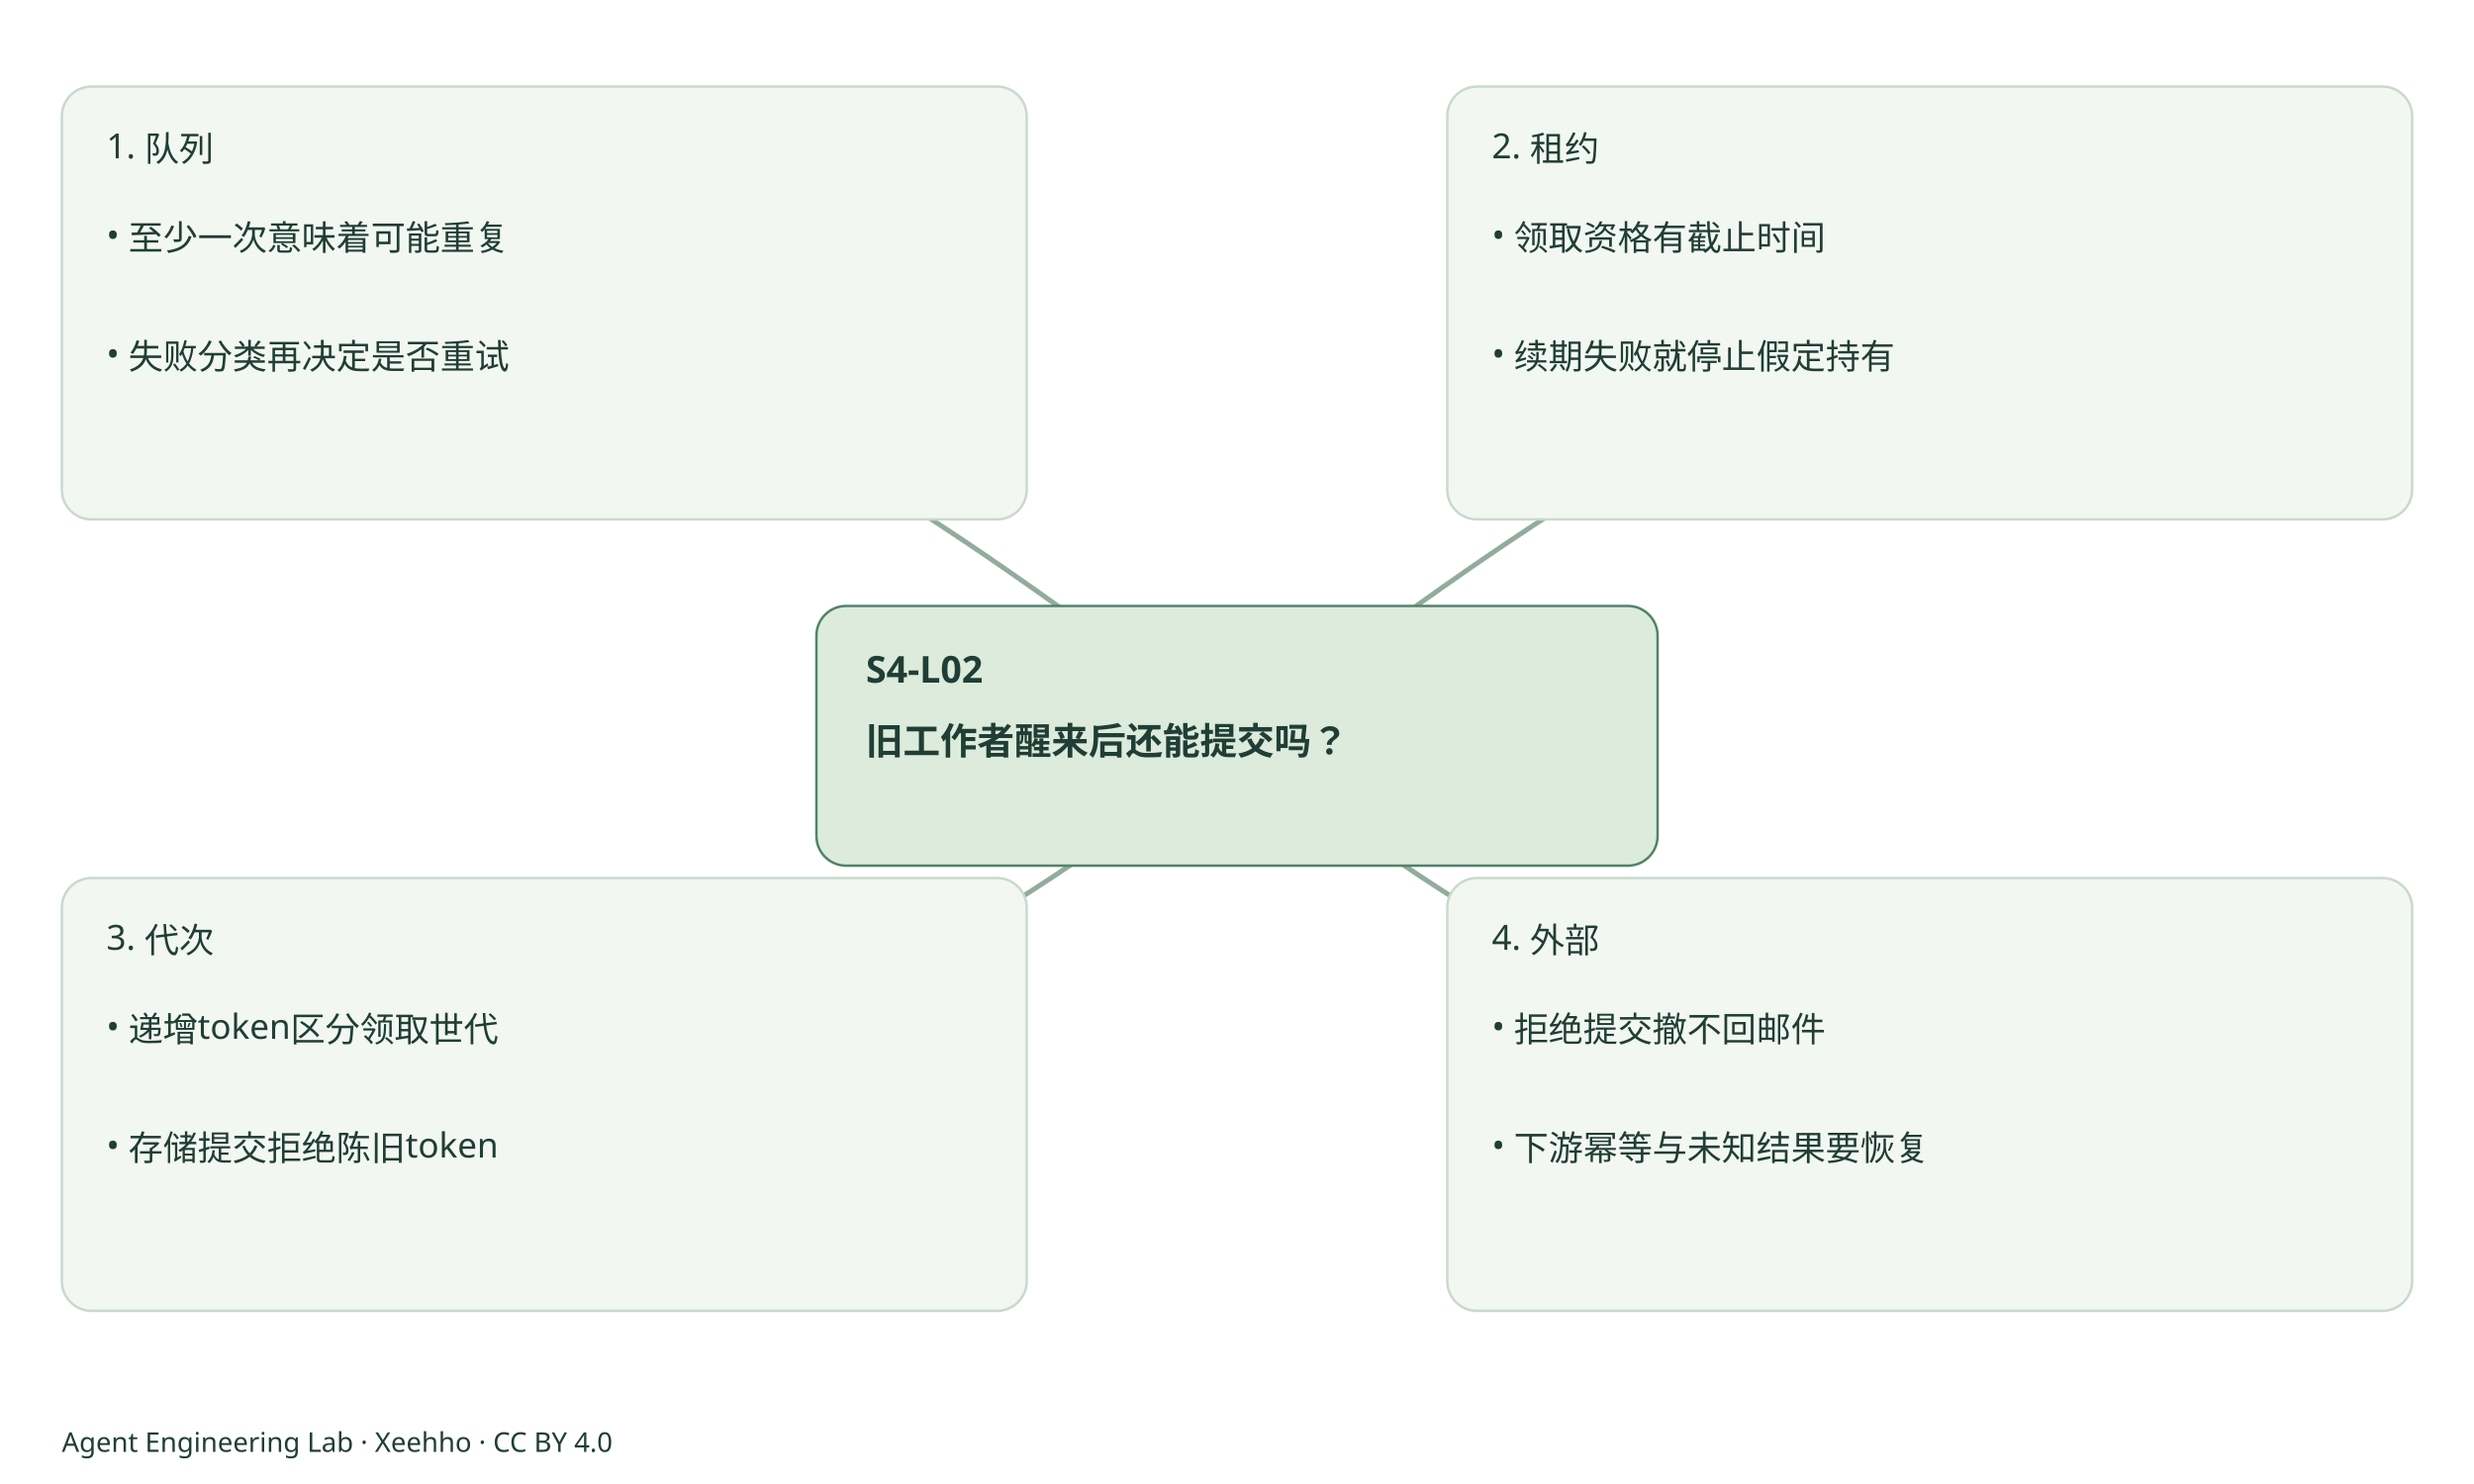
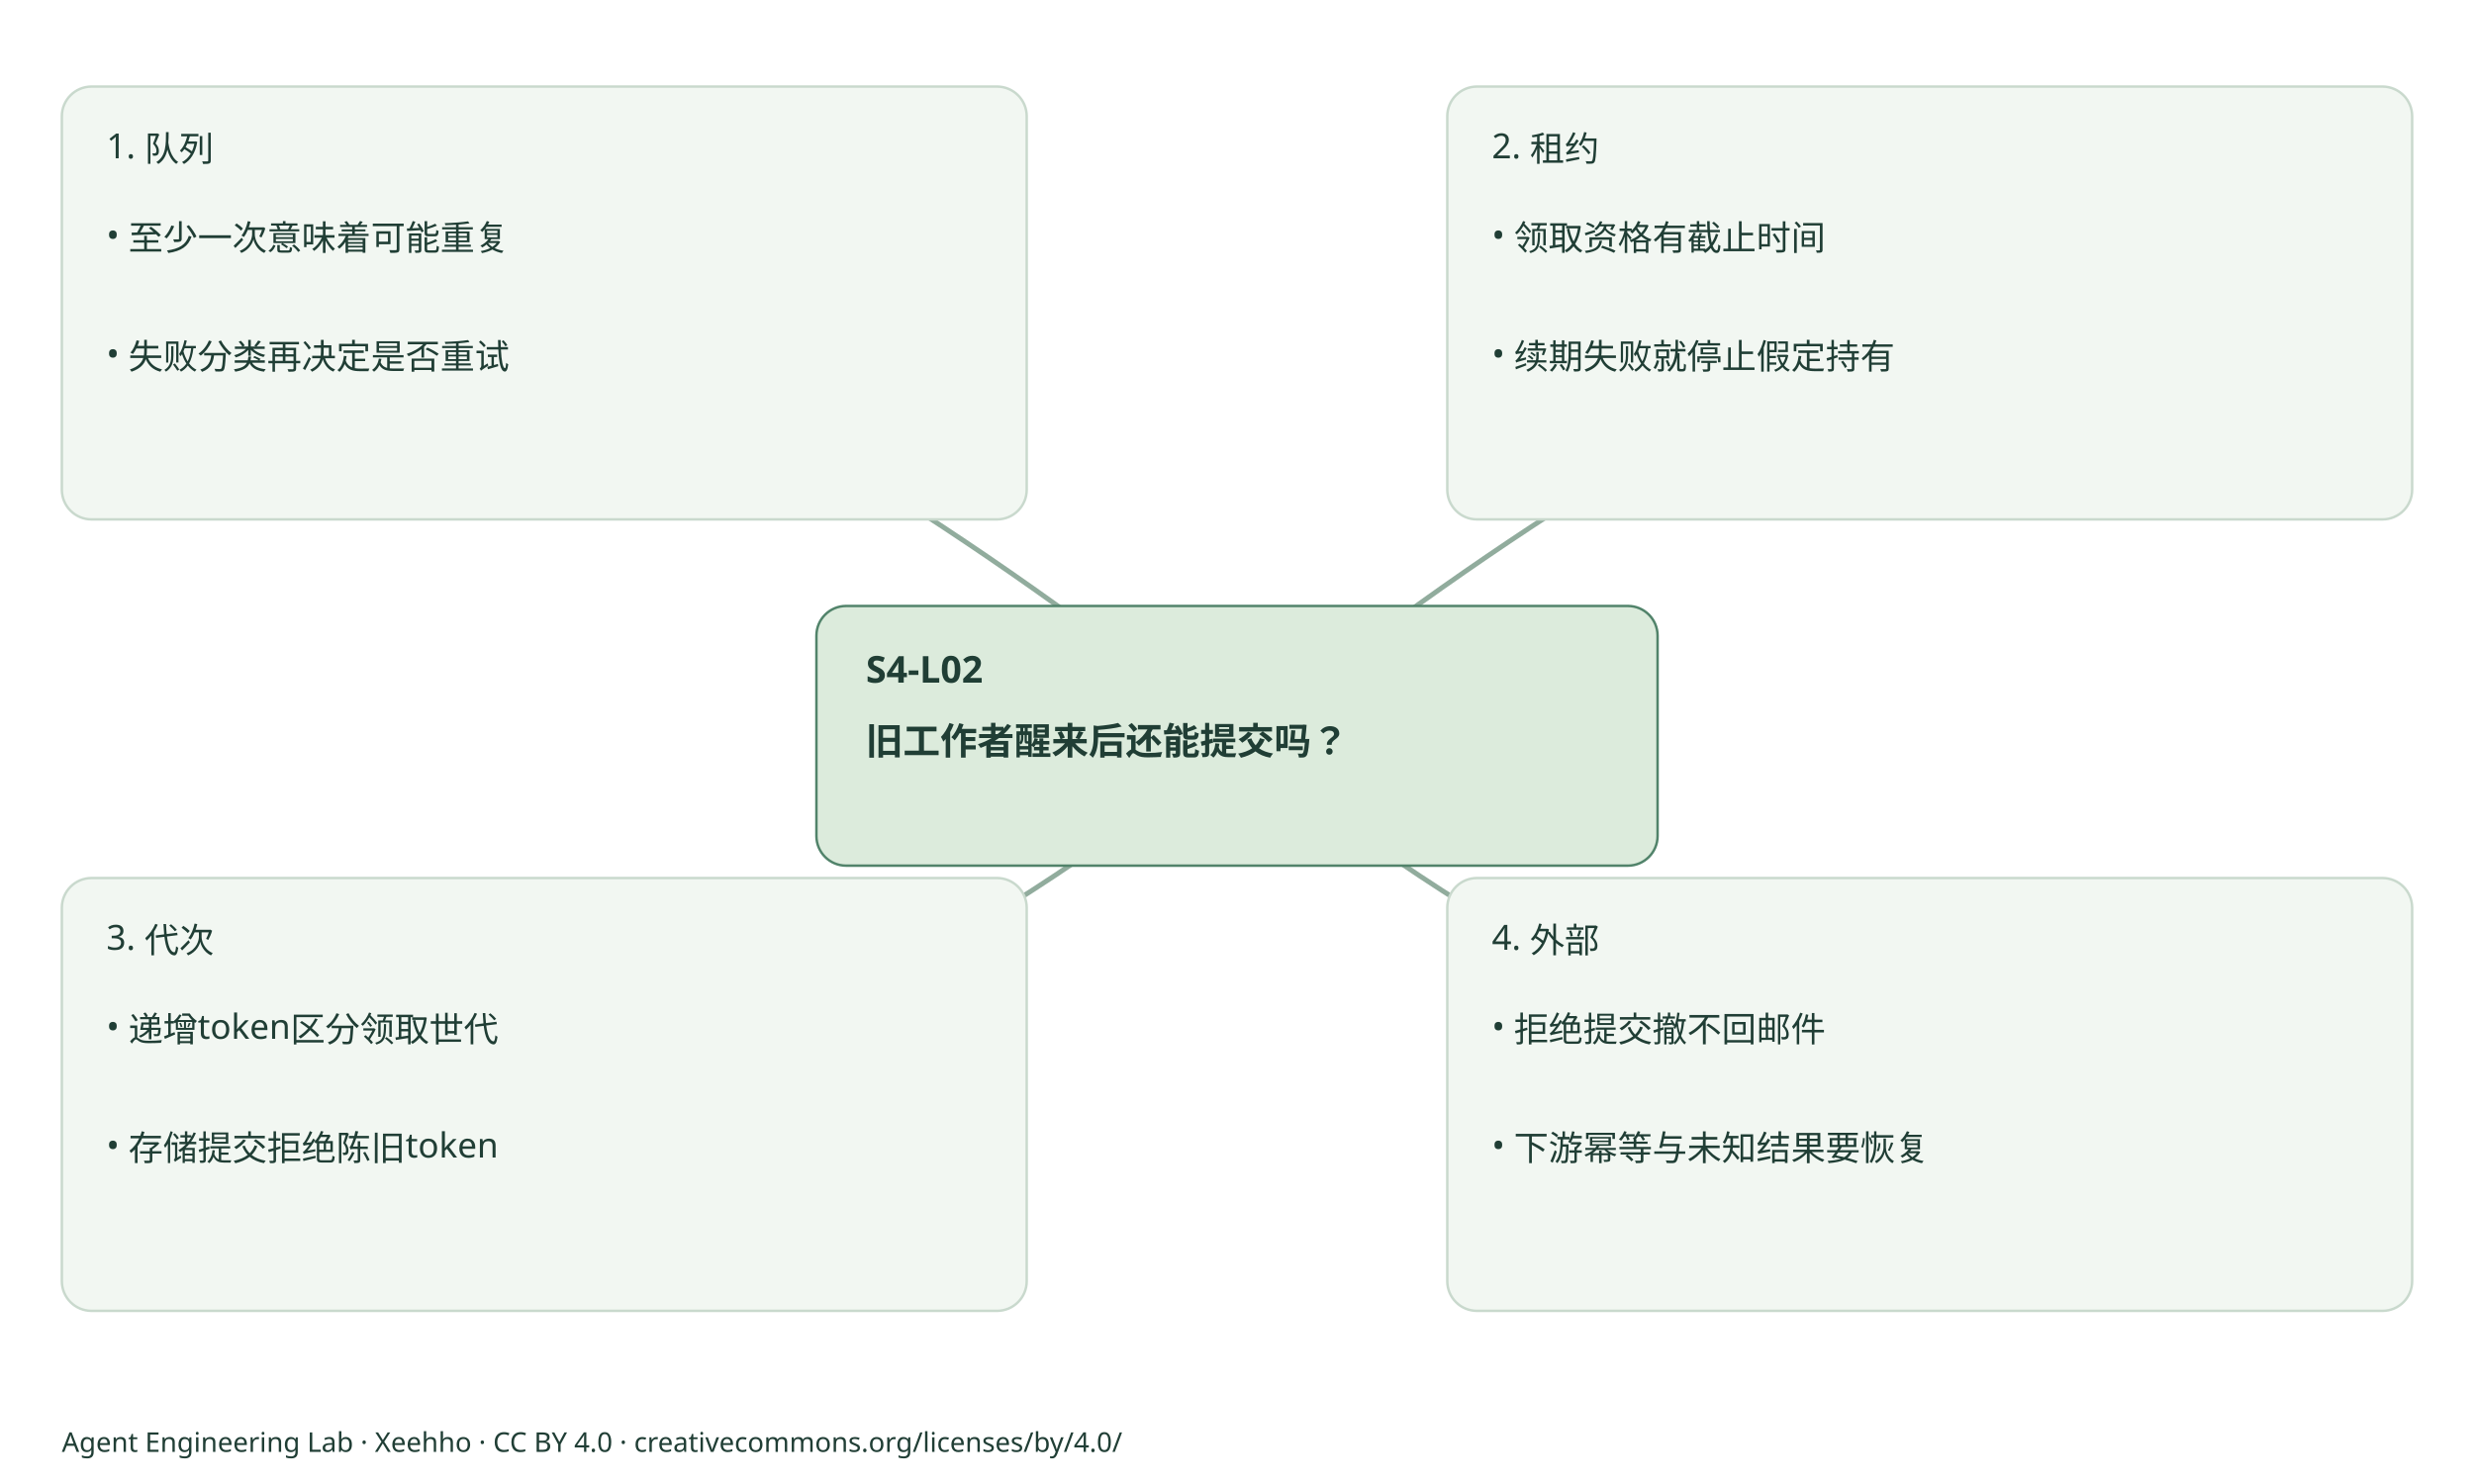
<svg xmlns="http://www.w3.org/2000/svg" viewBox="0 0 1000 600" role="img" aria-labelledby="diagram-title diagram-description">
  <style>text{font:15px system-ui,sans-serif;fill:#203e35}.root text{font-weight:700}.branch text{font-size:14px}path{fill:none;stroke:#91ac9d;stroke-width:2}rect{fill:#f2f7f2;stroke:#c9d9cd;rx:12}.root rect{fill:#dcebdc;stroke:#51836a}.active rect{fill:#d6eecb;stroke:#1e6549;stroke-width:3}</style>
  <rect width="100%" height="100%" fill="#fff" style="fill:#fff;stroke:none;rx:0" />
  <path d="M500 300 Q350 180 220 125" />
  <path d="M500 300 Q650 180 780 125" />
  <path d="M500 300 Q350 420 220 445" />
  <path d="M500 300 Q650 420 780 445" />
  <g class="root">
    <rect x="330" y="245" width="340" height="105" />
    <text x="350" y="276">
      <tspan x="350" dy="0">S4-L02</tspan>
    </text>
    <text x="350" y="305">
      <tspan x="350" dy="0">旧工作者醒来后还能提交吗？</tspan>
    </text>
  </g>
  <g class="branch">
    <rect x="25" y="35" width="390" height="175" />
    <text x="43" y="64">
      <tspan x="43" dy="0">1. 队列</tspan>
    </text>
    <text x="43" y="100">
      <tspan x="43" dy="0">• 至少一次意味着可能重复</tspan>
    </text>
    <text x="43" y="148">
      <tspan x="43" dy="0">• 失败分类再决定是否重试</tspan>
    </text>
  </g>
  <g class="branch">
    <rect x="585" y="35" width="390" height="175" />
    <text x="603" y="64">
      <tspan x="603" dy="0">2. 租约</tspan>
    </text>
    <text x="603" y="100">
      <tspan x="603" dy="0">• 领取资格有截止时间</tspan>
    </text>
    <text x="603" y="148">
      <tspan x="603" dy="0">• 续期失败就停止假定持有</tspan>
    </text>
  </g>
  <g class="branch">
    <rect x="25" y="355" width="390" height="175" />
    <text x="43" y="384">
      <tspan x="43" dy="0">3. 代次</tspan>
    </text>
    <text x="43" y="420">
      <tspan x="43" dy="0">• 递增token区分领取世代</tspan>
    </text>
    <text x="43" y="468">
      <tspan x="43" dy="0">• 存储提交拒绝陈旧token</tspan>
    </text>
  </g>
  <g class="branch">
    <rect x="585" y="355" width="390" height="175" />
    <text x="603" y="384">
      <tspan x="603" dy="0">4. 外部</tspan>
    </text>
    <text x="603" y="420">
      <tspan x="603" dy="0">• 拒绝提交撤不回邮件</tspan>
    </text>
    <text x="603" y="468">
      <tspan x="603" dy="0">• 下游幂等与未知结果要恢复</tspan>
    </text>
  </g>
-   <text x="25" y="587" style="font-size:11px">Agent Engineering Lab · Xeehho · CC BY 4.0</text>
+   <text x="25" y="587" style="font-size:11px">Agent Engineering Lab · Xeehho · CC BY 4.0 · creativecommons.org/licenses/by/4.0/</text>
</svg>
